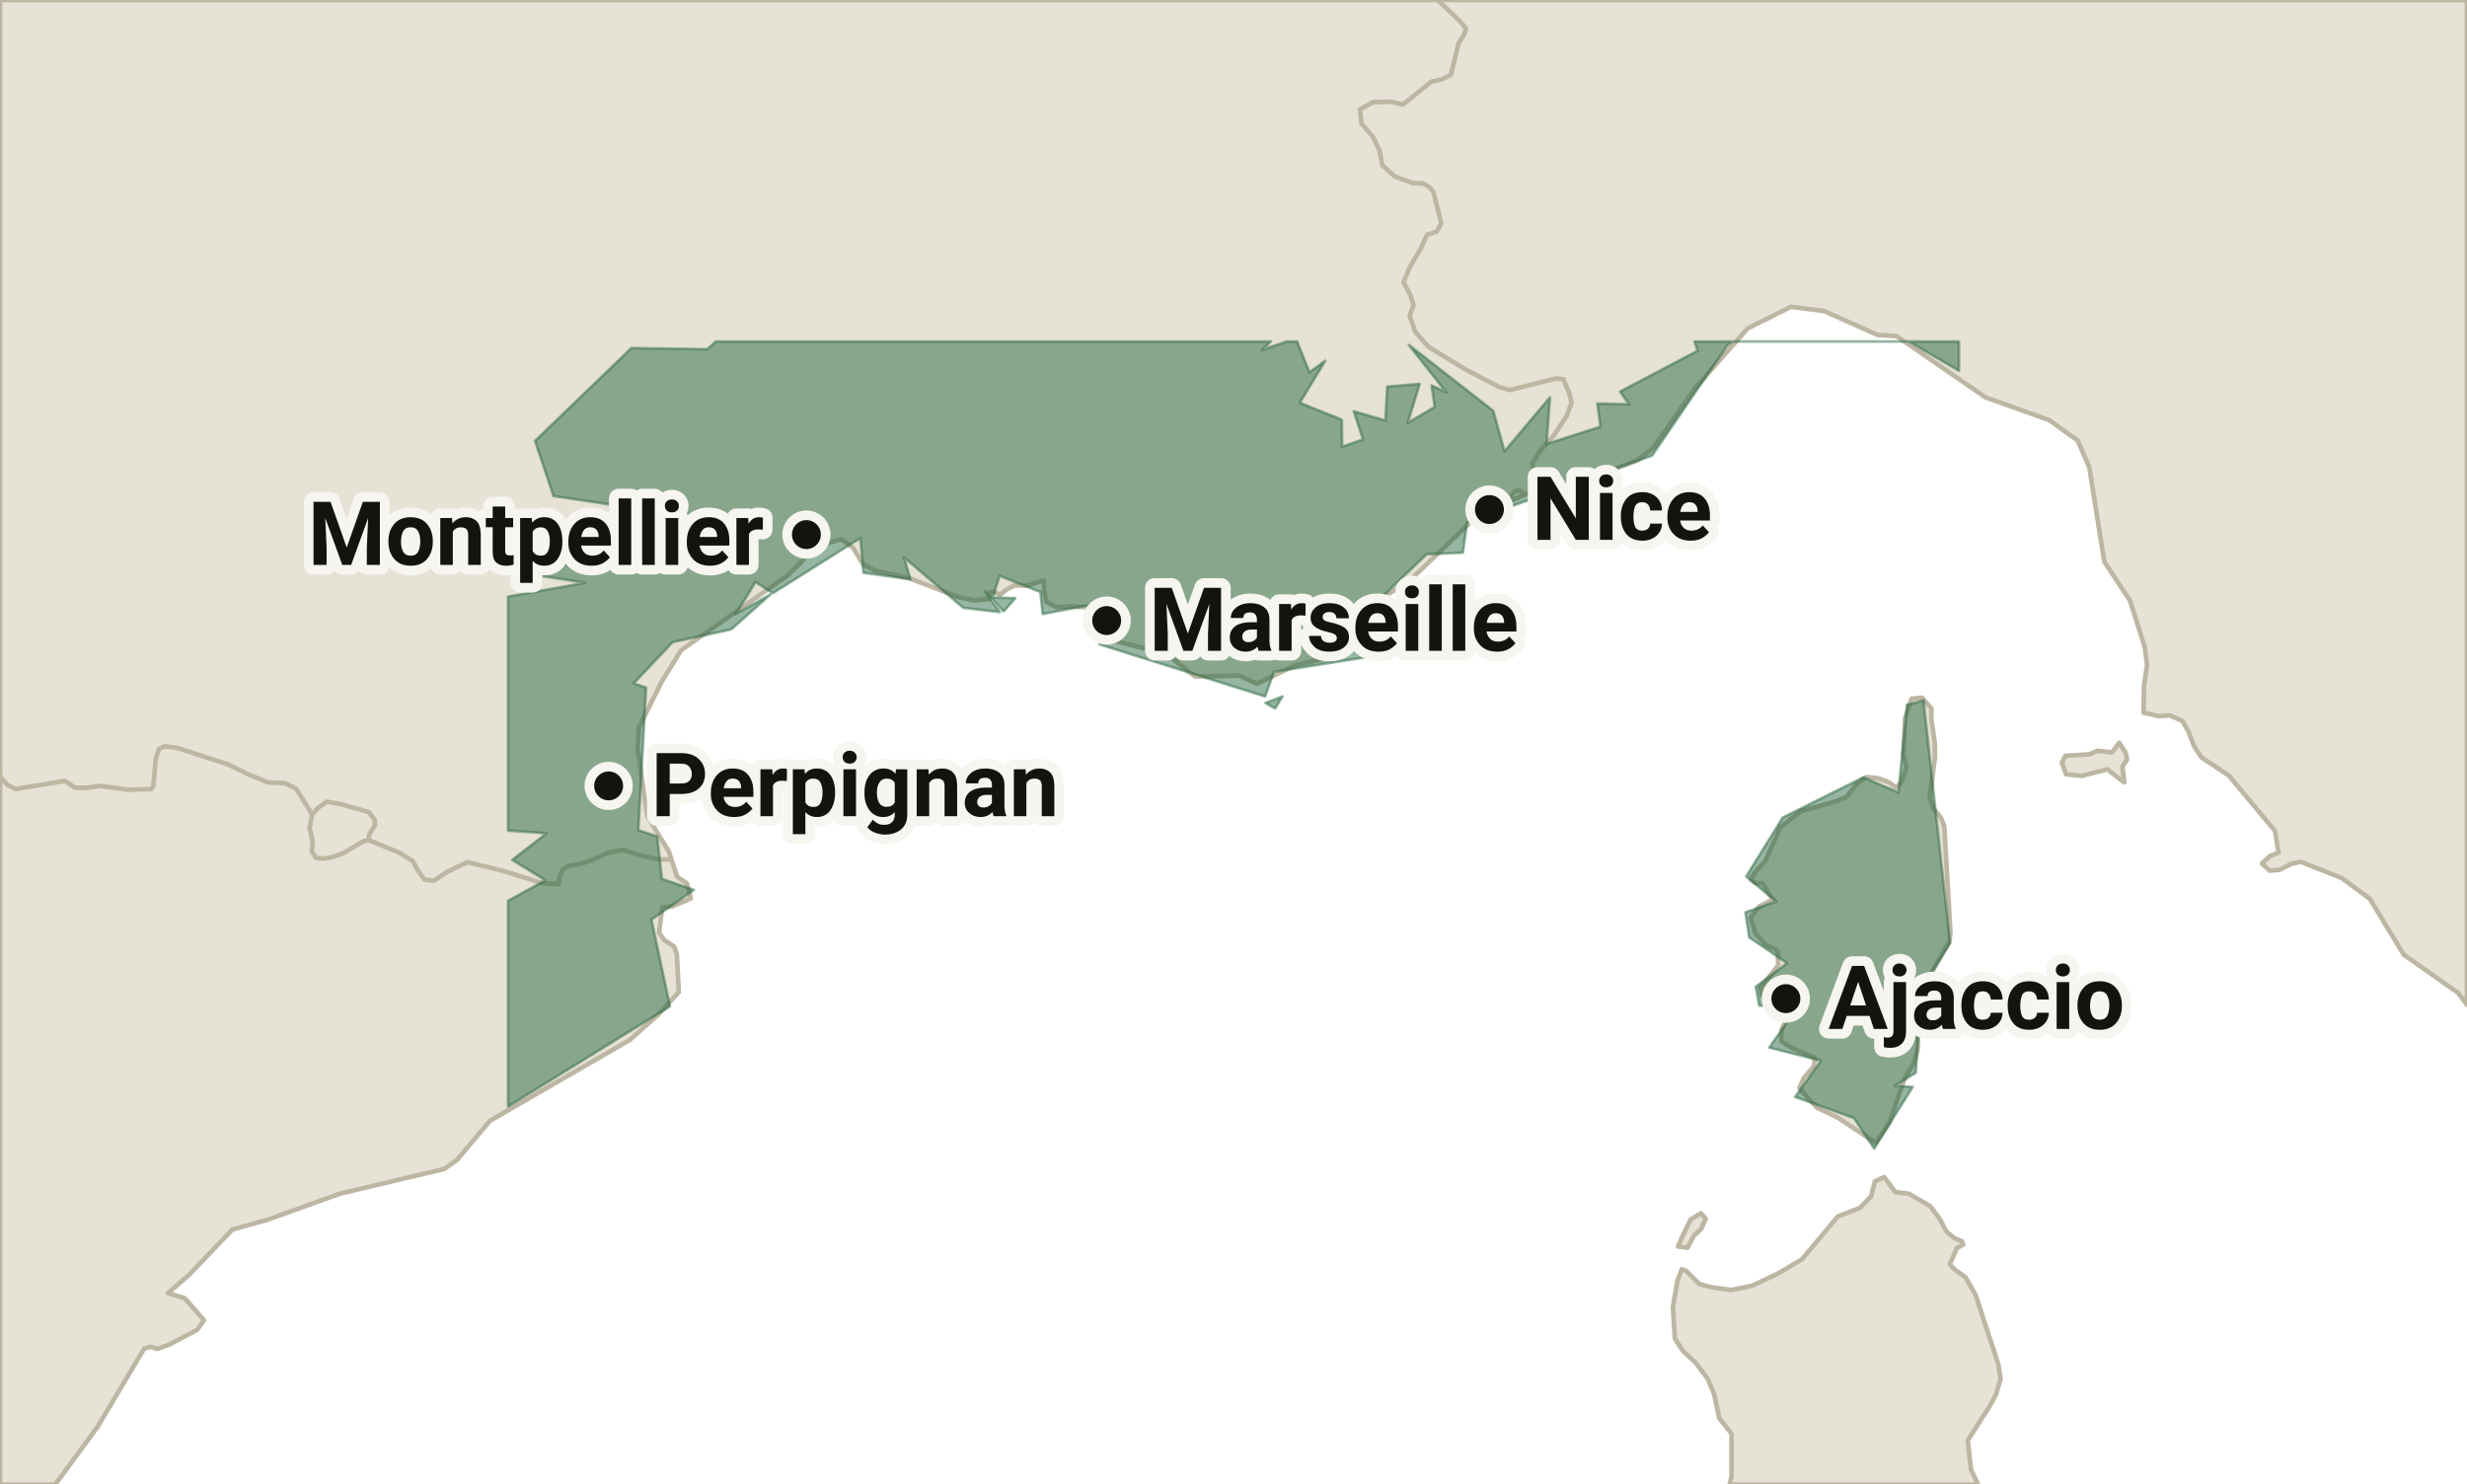
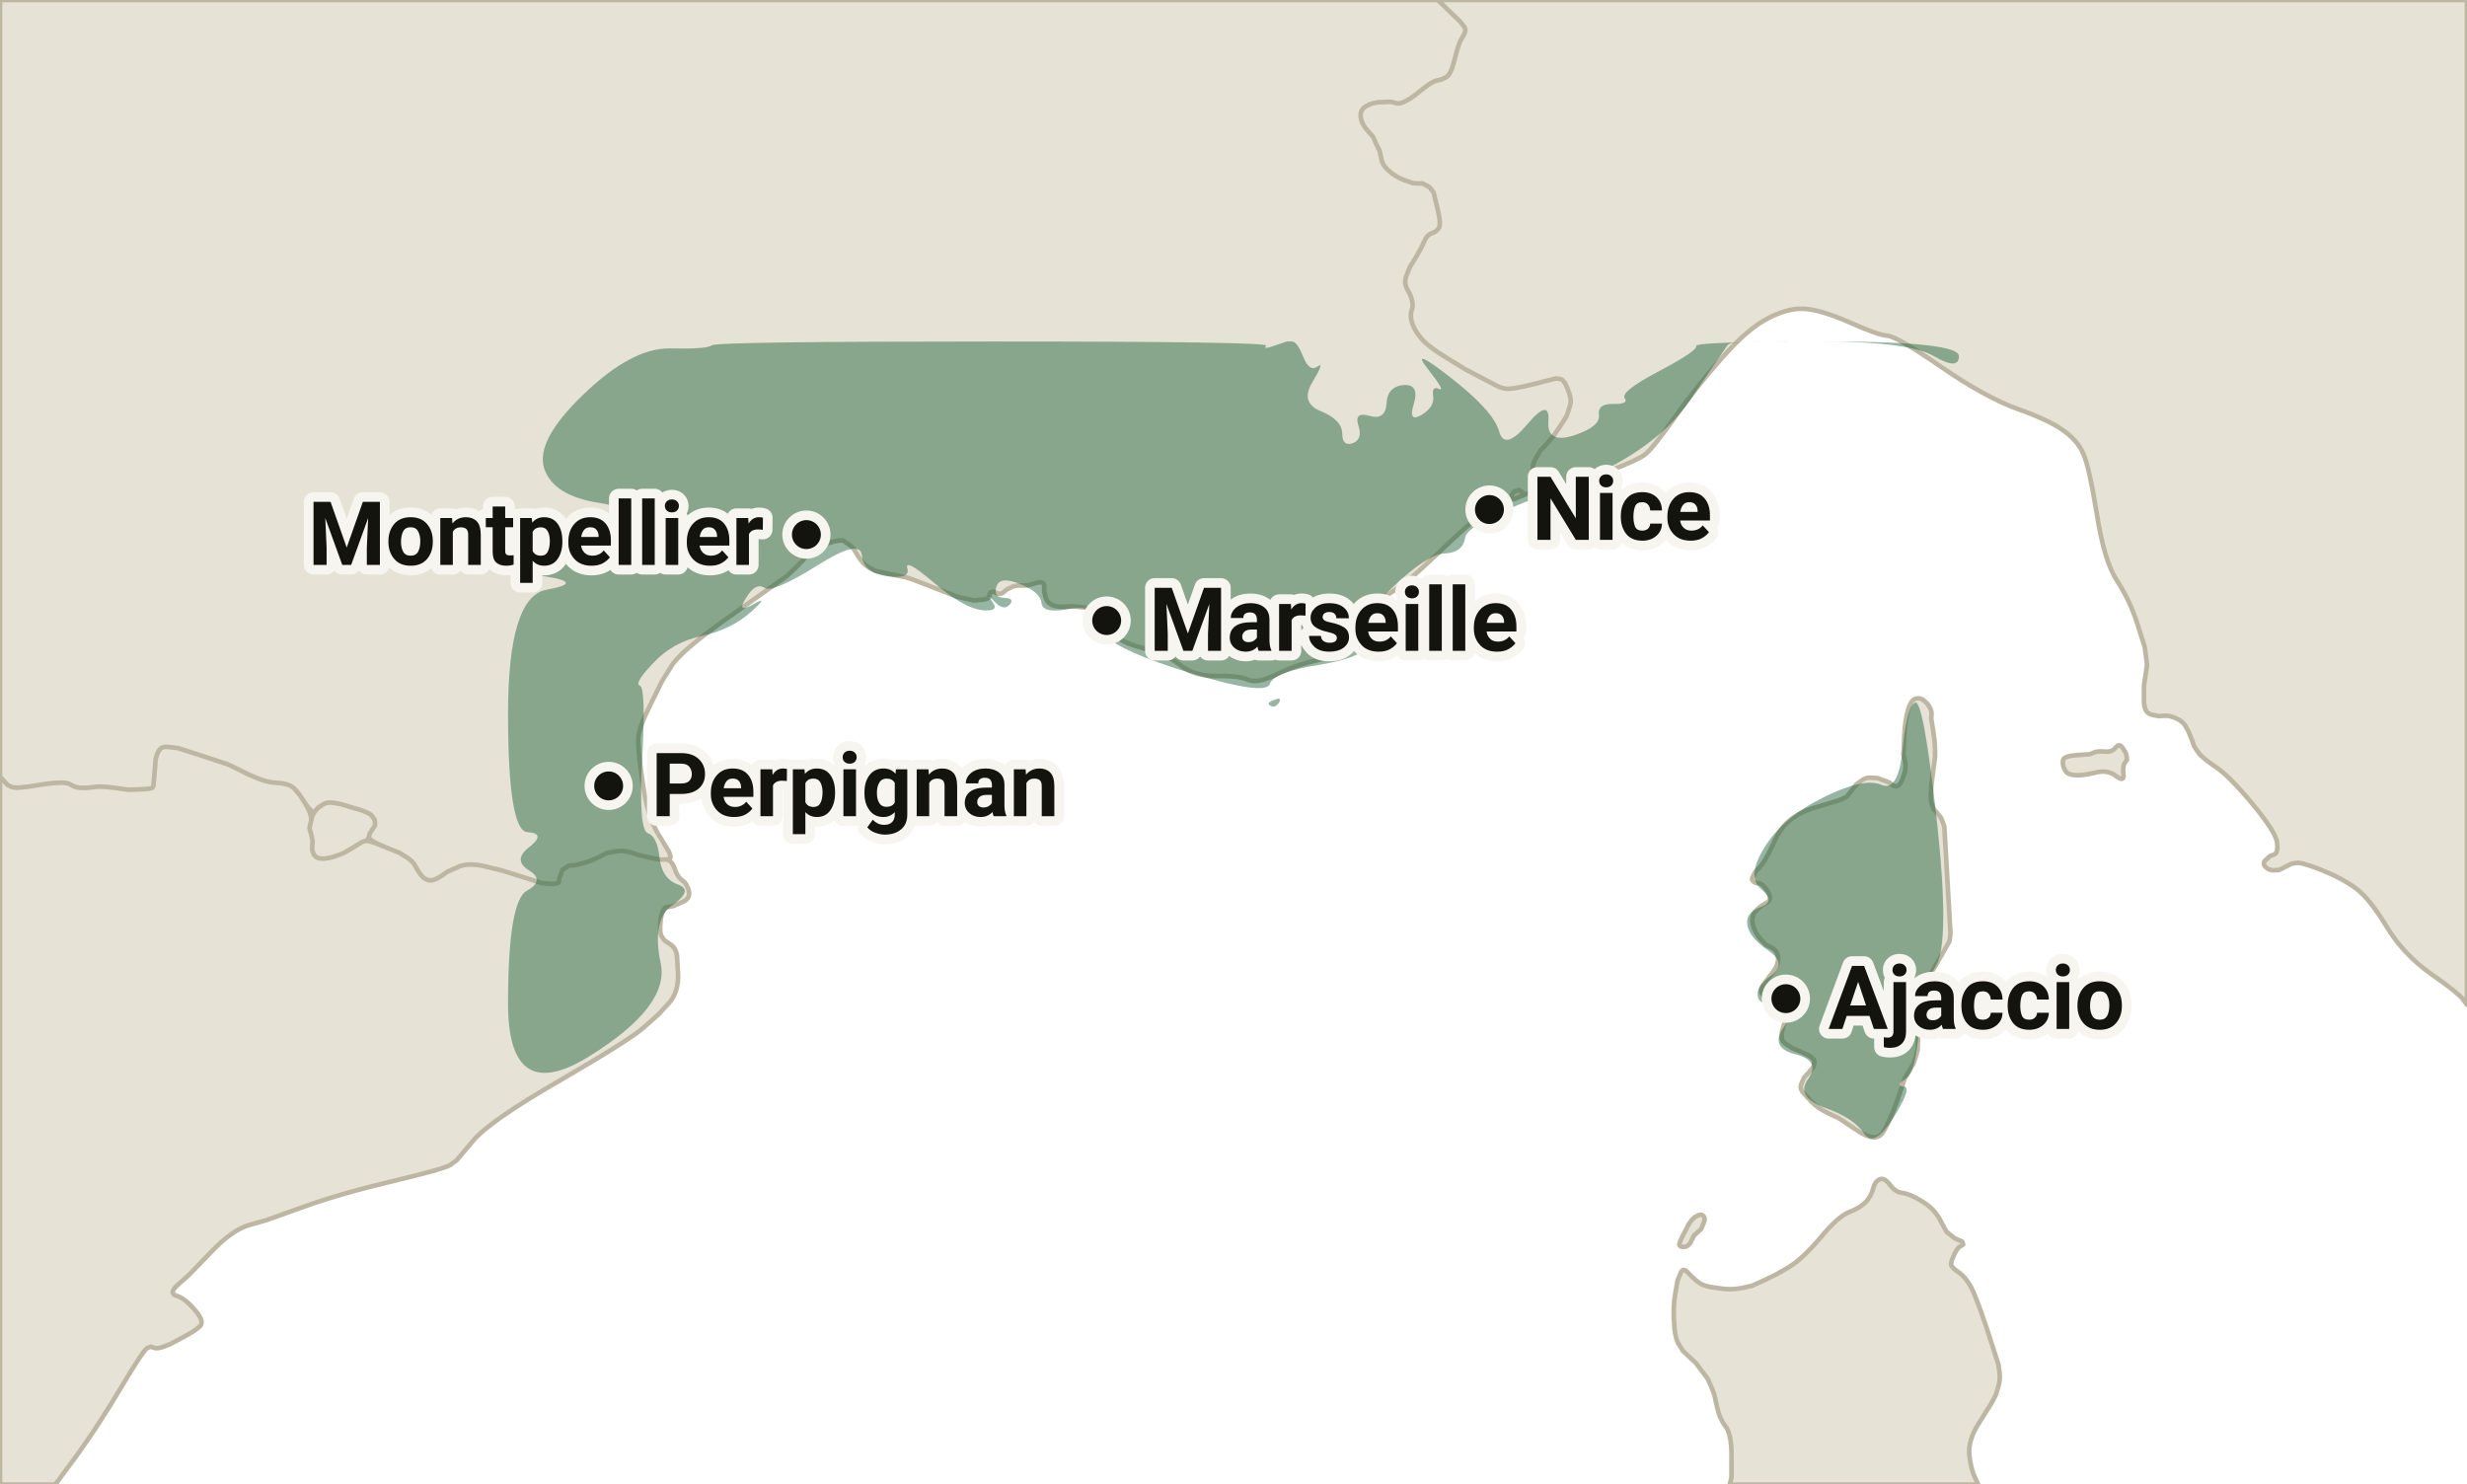
<svg xmlns="http://www.w3.org/2000/svg" viewBox="0 0 640 385" width="640" height="385" role="img">
  <style>
  .land { fill: #e6e2d5; stroke: #bdb6a3; stroke-width: 1.2; stroke-linejoin: round; }
  .admin { fill: none; stroke: #cfcabb; stroke-width: 1; stroke-linejoin: round; }
-   /* One region is often a dozen Level III ecoregions, and they are drawn as one
-      path with a subpath each — so a heavy stroke outlines every *internal* seam
-      as boldly as the region's own edge. On the Mid-Atlantic, which is fifteen of
-      them, that read as a shattered windscreen. The seams are still drawn, because
-      the legend says the region is several ecoregions and the picture should agree,
-      but at a third the weight and much closer to the fill: fine internal texture,
-      not fifteen borders competing with the coastline. */
-   .cover { fill: #175e33; fill-opacity: 0.45; stroke: #2f6b45; stroke-opacity: 0.5;
-            stroke-width: 0.7; stroke-linejoin: round; }
+   /* **No stroke, on purpose.** A region is often a dozen Level III ecoregions,
+      drawn as one path with a subpath each, so any stroke outlines every
+      *internal* seam as boldly as the region's own edge — the Mid-Atlantic, at
+      fifteen of them, read as a shattered windscreen. And those seams answer no
+      question a reader has: the caption already names the ecoregions in words,
+      and which of them a garden sits in changes nothing about what to plant. The
+      region is one shape, so it is drawn as one shape. Because every ring is a
+      subpath of a single path, fill-opacity composites once for the whole
+      union - touching polygons leave no seam at all. */
+   .cover { fill: #175e33; fill-opacity: 0.45; }
  .cover-box { fill: #175e33; fill-opacity: 0.26; stroke: #0d3d20; stroke-width: 2;
               stroke-dasharray: 9 7; stroke-linejoin: round; }
  .pin { fill: #14140f; stroke: #f7f5ef; stroke-width: 2.5; }
  .pin-label { font: 600 23px system-ui, -apple-system, "Segoe UI", Roboto, sans-serif;
               fill: #14140f; stroke: #f7f5ef; stroke-width: 5; paint-order: stroke;
               stroke-linejoin: round; dominant-baseline: central; }
  @media (prefers-color-scheme: dark) {
    .land { fill: #2e3325; stroke: #545d43; }
    .admin { stroke: #434b36; }
-     .cover { fill: #7ec894; fill-opacity: 0.42; stroke: #a6d8b6; stroke-opacity: 0.45; }
+     .cover { fill: #7ec894; fill-opacity: 0.42; }
    .cover-box { fill: #7ec894; fill-opacity: 0.22; stroke: #b9e6c6; }
    .pin { fill: #f2f1e8; stroke: #14160f; }
    .pin-label { fill: #f2f1e8; stroke: #14160f; }
  }
</style>
-   <path class="land" fill-rule="evenodd" d="M0 385.2L0 201.5L2 203.7L4.1 204.7L16.8 202.6L19.6 204.4L22.6 204.4L26 203.9L33.3 204.9L39.3 204.7L39.8 203.9L40.4 196.8L41.3 194.3L42.7 193.6L46.2 194.1L59.1 198.3L64.4 200.9L69.5 203L73.9 203.2L76.8 204.6L81 211.3L80.3 214.7L80.6 216L81.1 218.3L80.9 220.9L82 222.6L84 222.8L86.5 222.3L89.2 221.3L94 218.4L95.5 217.9L103.5 221.2L107.1 223.4L108.3 225.7L110.1 228.2L112.6 228.5L116 226.2L121.3 223.7L130.4 225.9L140.5 229.1L144.9 229.4L145.1 227.9L145.9 225.7L147.5 224.6L150 224.3L153.5 223.2L157.5 221.3L161.6 220.5L165.9 221.9L171.1 223L174.2 223L175.7 227.5L178.2 229.2L179.2 233.1L174.6 235.1L171.8 235.4L171 242L172.3 243.9L174.9 245.6L175.6 247.7L176.1 257.4L170.8 263.2L163.4 269.8L127.1 290.8L118.5 301L115.2 303.3L88.2 309.7L69.3 316.5L60.3 319L49 330.8L43.6 335.5L47.9 336.8L52.9 342.5L51.2 345L44 348.8L40.8 350L39.1 349.4L37.4 349.9L25.3 370.2L14.6 384.8L14.1 385.2ZM395.2 128.5L392 129.9L392.2 128.3L392.9 127.5L394 127.1L395.1 127.8L395.2 128.5ZM640 0L640 260.7L637.7 257.6L623.6 247.7L614.8 233.2L607.5 227.8L596.9 223.6L594.5 224.1L591.3 225.7L588.8 225.9L586.8 224L588.9 222.1L591.1 221.2L590.2 215.6L578.2 201.2L571.1 196.5L569.2 193.6L567.7 189.7L566.2 187.1L562.9 185.6L560 185.8L556.1 184.9L556.2 177.9L557 172.5L556.4 167.9L552.6 155.9L545.9 145.7L542 121.2L539 114.3L531.6 109L515.1 103.1L492 87.2L487.1 86.9L473.2 80.7L464.6 79.6L453.4 85.2L439.9 100.5L428.8 116.3L424.8 119.4L410.6 124.8L398.1 127.3L397.9 123.3L397.5 120.3L399.6 116.9L403.1 113L406.4 108L407.7 104.4L407.1 102L405.6 98.4L403.6 98.2L391.7 101.2L388.9 100.4L380.1 95.8L370.6 90L367.1 86L365.7 81.9L366.7 79.2L365.9 76.6L364.1 73.2L365.8 69.2L368.7 64.3L370.2 60.9L372.7 60.1L373.9 58L371.9 49.9L370.9 48.6L369.1 47.6L366.5 47.5L361.9 45.8L358.6 42.9L357.9 39.1L356.2 35.5L353.2 32.1L352.8 28.4L356.2 26.5L360.8 26.4L364 27.1L371.3 21.2L374 20.6L376.4 19.4L378.4 11.2L379.9 8.8L380.3 7.4L378.9 5.7L373 0ZM549.8 192.7L551.5 195.4L551.8 197.1L550.6 198.9L551.1 203L546.7 199.6L540.1 201.3L536 200.9L534.9 197.9L535.8 196.1L542.1 195.7L544.1 194.8L547.9 195.2L549.8 192.7ZM509.9 331.4L512.5 335.9L518.4 353.9L519 357.8L517.8 361.8L516.3 364.6L510.5 373.7L511.3 381.2L513.2 385.2L448.7 385.2L449.2 383.1L449.2 372L446 367.9L444.7 361.7L443 357.7L440 353.7L436.6 350.5L434.5 347.3L434 339.1L435.2 332.2L436.3 329.3L437.4 329.7L440.8 333.1L443.6 333.9L449.1 334.7L454.5 333.6L461.1 330.5L467.5 326.7L476.8 315.6L482.5 313.4L485.4 310.4L486.4 306.5L488.8 305.4L491.7 309.3L495.2 309.7L500.7 312.9L503 315.9L505 319.6L507 321.2L509 322.1L509.3 322.9L507.7 323.8L505.8 328L506.9 329.2L509.9 331.4ZM439.5 320.5L437.8 323.7L435.3 323.4L436.3 321.1L438.6 316.4L441.3 314.8L442.5 316.2L441.3 318.9L439.5 320.5ZM502 196.4L500.6 206.9L501.6 209.9L503.5 212.1L504.4 214.4L506 242.1L505.7 244.3L499.3 255.4L497.8 258.6L497.5 272.3L496.4 276L494.2 279.6L490.1 291.3L486.6 296.5L477 290.1L471.4 287.4L468.6 284.4L466.8 282.3L468 279.6L470.5 276.7L470.9 274.5L464.9 271.9L462.1 270.2L462.2 267.2L464.2 262.6L463.3 258.7L459.8 258.9L457.1 258.3L456.7 256.3L458.7 253.8L461.3 250.4L461.2 246.7L458.1 245.1L455.3 242.1L454.2 238L456.4 235.2L459.9 233.4L457.3 229.2L455.5 229.1L454.2 228.2L455.3 226.3L458 223.3L461.9 214.6L467.2 210.5L476.6 207.8L479.1 206.7L481.5 203.6L484.1 201.6L487.2 201.9L490.1 203L491.9 204.3L493.2 203L494.6 199.2L493.8 195.8L494.2 186.5L495.9 181.3L498.6 181L501.1 183.9L501 186.4L501.9 192.5L502 196.4ZM373 0L378.9 5.7L380.3 7.4L379.9 8.8L378.4 11.2L376.4 19.4L374 20.6L371.3 21.2L364 27.1L360.8 26.4L356.2 26.5L352.8 28.4L353.2 32.1L356.2 35.5L357.9 39.1L358.6 42.9L361.9 45.8L366.5 47.5L369.1 47.6L370.9 48.6L371.9 49.9L373.9 58L372.7 60.1L370.2 60.9L368.7 64.3L365.8 69.2L364.1 73.2L365.9 76.6L366.7 79.2L365.7 81.9L367.1 86L370.6 90L380.1 95.8L388.9 100.4L391.7 101.2L403.6 98.2L405.6 98.4L407.1 102L407.7 104.4L406.4 108L403.1 113L399.6 116.9L397.5 120.3L397.9 123.3L398.1 127.3L395.2 128.5L395.1 127.8L394 127.1L392.9 127.5L392.2 128.3L392 129.9L386 132.5L381.8 135.2L365.2 151.1L357.5 155.7L355.9 158.5L354.4 163.8L349.8 168.3L345.8 170.4L336 172.6L326.1 177.4L321.6 175.3L310 175.5L302.8 169.8L289 166.2L284.5 157.8L278.1 157.3L274 157.5L271.5 156.2L270.9 153.4L270.8 150.6L266.5 151.9L263.1 151.9L261.1 153L259.5 154.3L257.7 153.5L256.6 153.7L256.7 155.4L252.7 155.8L248.3 154.8L236.9 150.4L235.1 149.8L227.1 148.1L223.9 146.4L221.3 142.1L219.4 140.7L218.2 139.9L210.8 142.1L208.2 145.5L204.2 149.4L176.7 168.7L171.7 176.8L165.8 188.6L165.4 194.1L167.9 211.7L173.5 220.9L174.2 223L171.1 223L165.9 221.9L161.6 220.5L157.5 221.3L153.5 223.2L150 224.3L147.5 224.6L145.9 225.7L145.1 227.9L144.9 229.4L140.5 229.1L130.4 225.9L121.3 223.7L116 226.2L112.6 228.5L110.1 228.2L108.3 225.7L107.1 223.4L103.5 221.2L95.5 217.9L95.9 216.3L97.3 214.1L97.2 212.7L95.7 210.7L88.3 208.6L84.8 208L82.6 209.5L81 211.3L76.8 204.6L73.9 203.2L69.5 203L64.4 200.9L59.1 198.3L46.2 194.1L42.7 193.6L41.3 194.3L40.4 196.8L39.8 203.9L39.3 204.7L33.3 204.9L26 203.9L22.6 204.4L19.6 204.4L16.8 202.6L4.1 204.7L2 203.7L0 201.5L0 0ZM95.5 217.9L94 218.4L89.2 221.3L86.5 222.3L84 222.8L82 222.6L80.9 220.9L81.1 218.3L80.6 216L80.3 214.7L81 211.3L82.6 209.5L84.8 208L88.3 208.6L95.7 210.7L97.2 212.7L97.3 214.1L95.9 216.3L95.5 217.9Z" />
-   <path class="cover" fill-rule="evenodd" d="M499 181.7L494.7 182.9L492.5 205.6L483.4 201.7L462.5 212.1L453 227.4L460.8 233.9L452.8 236.7L453.8 243.2L463.6 249.9L455.5 256L456.4 260.9L466.6 260.9L459 271.8L472.4 275.2L465.7 284.6L481 290.1L486.2 298L496.2 282L491.6 281.7L497 278.3L498.5 256.7L505.9 244.7L499 181.7ZM332.7 180.7L328.3 182.4L330.8 183.8L332.7 180.7ZM131.8 287.1L173.8 261.1L169 238.6L180 230.9L171.7 228L170.5 217L165.6 215.4L167.6 178.4L164.4 177.3L174.5 166.6L189.7 163.3L199.9 154.2L190.9 159.3L196 151L200.5 153.9L223.2 139.6L224 148.6L236.2 150.3L234.5 144.6L249.9 157.7L259.4 158.8L255.5 153.5L260.4 158.6L263.4 155.2L257.6 155L259.3 149.4L269.9 153.6L270.5 159.3L284.2 156.7L285.3 167.2L328.2 180.7L330.5 174.3L353.8 170.6L356.5 163.4L350.6 162.5L370.1 143.8L379.5 143.4L380.6 135.5L428.6 118.2L448.2 89.5L449.5 88.6L495.2 88.6L508.2 96.2L508.2 88.6L439.6 88.6L440.4 91L420.3 101.6L422.6 104.9L414.4 104.7L415.2 110.7L401.2 115.2L402.1 103.1L390.3 117.1L387.4 106.6L365.5 89.5L375.2 101.8L371.4 100L372.2 105.6L365.2 109.7L368.3 99.6L359.9 100.3L359.4 109.1L351.2 106.7L353.6 114L348.2 115.9L348.1 108.9L337.2 104.5L343.8 93.6L339.7 96.6L336.5 88.6L333.8 88.6L327.4 90.8L329.7 88.6L185.7 88.6L183.5 90.6L163.8 90.3L138.8 114.4L143.6 128.7L167.6 132.3L146.3 146.6L131.8 147.7L131.8 148.1L151.8 151.2L131.8 154.8L131.8 215.5L141.8 216.2L132.9 223.1L141.5 228.4L131.8 233.7Z" />
+   <path class="land" fill-rule="evenodd" d="M7.1 385.2L0 385.2L0 293.4L0 201.5L1 202.6L2 203.7L3.1 204.2Q4.1 204.7 10.5 203.6Q16.8 202.6 18.2 203.5Q19.6 204.4 21.1 204.4L22.6 204.4L24.3 204.2Q26 203.9 29.7 204.4L33.3 204.9L36.3 204.8Q39.3 204.7 39.6 204.3L39.8 203.9L40.1 200.4L40.4 196.8L40.8 195.6Q41.3 194.3 42 194Q42.7 193.6 44.5 193.9L46.2 194.1L52.7 196.2L59.1 198.3L61.8 199.6L64.4 200.9L67 202Q69.5 203 71.7 203.1Q73.9 203.2 75.4 203.9Q76.8 204.6 78.9 208Q81 211.3 80.7 213L80.3 214.7L80.4 215.4L80.6 216L80.9 217.2L81.1 218.3L81 219.6Q80.9 220.9 81.5 221.8Q82 222.6 83 222.7L84 222.8L85.3 222.6L86.5 222.3L87.9 221.8L89.2 221.3L91.6 219.9L94 218.4L94.8 218.2Q95.5 217.9 99.5 219.6L103.5 221.2L105.3 222.3Q107.1 223.4 107.7 224.6L108.3 225.7L109.2 227Q110.1 228.2 111.4 228.4Q112.6 228.5 114.3 227.4L116 226.2L118.7 225Q121.3 223.7 125.9 224.8L130.4 225.9L135.5 227.5L140.5 229.1L142.7 229.3Q144.9 229.4 145 228.7L145.1 227.9L145.5 226.8L145.9 225.7L146.7 225.2L147.5 224.6L148.8 224.5L150 224.3L151.8 223.8L153.5 223.2L155.5 222.3L157.5 221.3L159.6 220.9Q161.6 220.5 163.8 221.2L165.9 221.9L168.5 222.5L171.1 223L172.6 223Q174.2 223 175 225.3Q175.7 227.5 177 228.4Q178.2 229.2 178.7 231.2Q179.2 233.1 176.9 234.1L174.6 235.1L173.2 235.3Q171.8 235.4 171.4 238.7Q171 242 171.7 243L172.3 243.9L173.6 244.8Q174.9 245.6 175.3 246.7L175.6 247.7L175.9 252.6Q176.1 257.4 173.5 260.3L170.8 263.2L167.1 266.5Q163.4 269.8 145.3 280.3Q127.1 290.8 122.8 295.9L118.5 301L116.9 302.2Q115.2 303.3 101.7 306.5Q88.2 309.7 78.8 313.1L69.3 316.5L64.8 317.8Q60.3 319 54.7 324.9L49 330.8L46.3 333.2Q43.6 335.5 45.8 336.2Q47.9 336.8 50.4 339.7Q52.9 342.5 52.1 343.8Q51.2 345 47.6 346.9L44 348.8L42.4 349.4Q40.8 350 40 349.7L39.1 349.4L38.3 349.7Q37.4 349.9 31.4 360Q25.3 370.2 20 377.5L14.6 384.8L14.4 385L14.1 385.2L7.1 385.2ZM395.2 128.2L395.2 128.5L393.6 129.2Q392 129.9 392.1 129.1L392.2 128.3L392.5 127.9L392.9 127.5L393.5 127.3L394 127.1L394.6 127.5L395.1 127.8L395.2 128.2ZM506.5 0L640 0L640 130.4L640 260.7L638.9 259.2Q637.7 257.6 630.7 252.7Q623.6 247.7 619.2 240.5Q614.8 233.2 611.2 230.5Q607.5 227.8 602.2 225.7Q596.9 223.6 595.7 223.9L594.5 224.1L592.9 224.9L591.3 225.7L590.1 225.8Q588.8 225.9 587.8 225Q586.8 224 587.8 223.1L588.9 222.1L590 221.7Q591.1 221.2 590.7 218.4Q590.2 215.6 584.2 208.4Q578.2 201.2 574.7 198.9Q571.1 196.5 570.2 195.1L569.2 193.6L568.5 191.6L567.7 189.7L567 188.4Q566.2 187.1 564.6 186.4Q562.9 185.6 561.5 185.7L560 185.8L558.1 185.4Q556.1 184.9 556.2 181.4L556.2 177.9L556.6 175.2L557 172.5L556.7 170.2L556.4 167.9L554.5 161.9Q552.6 155.9 549.3 150.8Q545.9 145.7 544 133.5Q542 121.2 540.5 117.8Q539 114.3 535.3 111.7Q531.6 109 523.4 106.1Q515.1 103.1 503.6 95.2Q492 87.2 489.6 87.1Q487.1 86.9 480.2 83.8Q473.2 80.7 468.9 80.2Q464.6 79.6 459 82.4Q453.4 85.2 446.7 92.9Q439.9 100.5 434.4 108.4Q428.8 116.3 426.8 117.9Q424.8 119.4 417.7 122.1Q410.6 124.8 404.4 126.1Q398.1 127.3 398 125.3L397.9 123.3L397.7 121.8Q397.5 120.3 398.6 118.6L399.6 116.9L401.4 115L403.1 113L404.8 110.5L406.4 108L407 106.2Q407.7 104.4 407.4 103.2L407.1 102L406.4 100.2Q405.6 98.4 404.6 98.3L403.6 98.2L397.7 99.7Q391.7 101.2 390.3 100.8L388.9 100.4L384.5 98.1L380.1 95.8L375.4 92.9Q370.6 90 368.9 88Q367.1 86 366.4 84Q365.7 81.9 366.2 80.6Q366.7 79.2 366.3 77.9L365.9 76.6L365 74.9Q364.1 73.2 365 71.2L365.8 69.2L367.3 66.8L368.7 64.3L369.5 62.6Q370.2 60.9 371.5 60.5Q372.7 60.1 373.3 59.1Q373.9 58 372.9 54L371.9 49.9L371.4 49.3L370.9 48.6L370 48.1L369.1 47.6L367.8 47.6L366.5 47.5L364.2 46.7Q361.9 45.8 360.3 44.3Q358.6 42.9 358.3 41L357.9 39.1L357 37.3L356.2 35.5L354.7 33.8Q353.2 32.1 353 30.3Q352.8 28.4 354.5 27.5Q356.2 26.5 358.5 26.5L360.8 26.4L362.4 26.8Q364 27.1 367.7 24.2Q371.3 21.2 372.7 20.9L374 20.6L375.2 20Q376.4 19.4 377.4 15.3Q378.4 11.2 379.2 10L379.9 8.8L380.1 8.1Q380.3 7.4 379.6 6.6L378.9 5.7L376 2.9L373 0L506.5 0ZM548.8 194Q549.8 192.7 550.7 194.1L551.5 195.4L551.7 196.3L551.8 197.1L551.2 198Q550.6 198.9 550.9 201Q551.1 203 548.9 201.3Q546.7 199.6 543.4 200.5Q540.1 201.3 538.1 201.1Q536 200.9 535.5 199.4Q534.9 197.9 535.3 197Q535.8 196.1 539 195.9L542.1 195.7L543.1 195.3Q544.1 194.8 546 195Q547.9 195.2 548.8 194ZM508.4 330.3Q509.9 331.4 511.2 333.7Q512.5 335.9 515.5 344.9L518.4 353.9L518.7 355.9Q519 357.8 518.4 359.8L517.8 361.8L517.1 363.2L516.3 364.6L513.4 369.2Q510.5 373.7 510.9 377.5Q511.3 381.2 512.3 383.2L513.2 385.2L481 385.2L448.7 385.2L449 384.2L449.2 383.1L449.2 377.6Q449.2 372 447.6 370Q446 367.9 445.4 364.8L444.7 361.7L443.9 359.7L443 357.7L441.5 355.7L440 353.7L438.3 352.1L436.6 350.5L435.6 348.9Q434.5 347.3 434.3 343.2Q434 339.1 434.6 335.7L435.2 332.2L435.8 330.8Q436.3 329.3 436.9 329.5L437.4 329.7L439.1 331.4Q440.8 333.1 442.2 333.5L443.6 333.9L446.4 334.3Q449.1 334.7 451.8 334.2L454.5 333.6L457.8 332.1L461.1 330.5L464.3 328.6Q467.5 326.7 472.2 321.2Q476.8 315.6 479.7 314.5Q482.5 313.4 484 311.9Q485.4 310.4 485.9 308.5Q486.4 306.5 487.6 306Q488.8 305.4 490.3 307.4Q491.7 309.3 493.5 309.5Q495.2 309.7 498 311.3Q500.7 312.9 501.9 314.4L503 315.9L504 317.8L505 319.6L506 320.4L507 321.2L508 321.7L509 322.1L509.2 322.5L509.3 322.9L508.5 323.4Q507.7 323.8 506.8 325.9Q505.8 328 506.4 328.6L506.9 329.2L508.4 330.3ZM440.4 319.7L439.5 320.5L438.7 322.1Q437.8 323.7 436.6 323.5Q435.3 323.4 435.8 322.3L436.3 321.1L437.5 318.8Q438.6 316.4 440 315.6Q441.3 314.8 441.9 315.5Q442.5 316.2 441.9 317.5L441.3 318.9L440.4 319.7ZM502 194.5L502 196.4L501.3 201.7Q500.6 206.9 501.1 208.4L501.6 209.9L502.6 211L503.5 212.1L504 213.3L504.4 214.4L505.2 228.3L506 242.1L505.9 243.2L505.7 244.3L502.5 249.9L499.3 255.4L498.6 257Q497.8 258.6 497.7 265.5L497.5 272.3L497 274.2L496.4 276L495.3 277.8L494.2 279.6L492.2 285.5Q490.1 291.3 488.4 293.9Q486.6 296.5 481.8 293.3L477 290.1L474.2 288.8Q471.4 287.4 470 285.9L468.6 284.4L467.7 283.4Q466.8 282.3 467.4 281L468 279.6L469.3 278.2L470.5 276.7L470.7 275.6Q470.9 274.5 467.9 273.2L464.9 271.9L463.5 271Q462.1 270.2 462.2 268.7Q462.2 267.2 463.2 264.9Q464.2 262.6 463.8 260.7Q463.3 258.7 461.6 258.8L459.8 258.9L458.5 258.6Q457.1 258.3 456.9 257.3Q456.7 256.3 457.7 255.1L458.7 253.8L460 252.1Q461.3 250.4 461.3 248.6Q461.2 246.7 459.7 245.9L458.1 245.1L456.7 243.6Q455.3 242.1 454.8 240.1Q454.2 238 455.3 236.6Q456.4 235.2 458.2 234.3Q459.9 233.4 458.6 231.3Q457.3 229.2 456.4 229.2L455.5 229.1L454.9 228.7Q454.2 228.2 454.8 227.3L455.3 226.3L456.7 224.8Q458 223.3 460 219Q461.9 214.6 464.6 212.6Q467.2 210.5 471.9 209.2L476.6 207.8L477.9 207.3L479.1 206.7L480.3 205.2L481.5 203.6L482.8 202.6Q484.1 201.6 485.7 201.8L487.2 201.9L488.7 202.5L490.1 203L491 203.7Q491.9 204.3 492.6 203.7L493.2 203L493.9 201.1Q494.6 199.2 494.2 197.5L493.8 195.8L494 191.2Q494.2 186.5 495.1 183.9Q495.9 181.3 497.3 181.2Q498.6 181 499.9 182.5Q501.1 183.9 501.1 185.2L501 186.4L501.5 189.5L501.9 192.5L502 194.5ZM186.5 0L373 0L376 2.9L378.9 5.7L379.6 6.6Q380.3 7.4 380.1 8.1L379.9 8.8L379.2 10Q378.4 11.2 377.4 15.3Q376.4 19.4 375.2 20L374 20.6L372.7 20.9Q371.3 21.2 367.7 24.2Q364 27.1 362.4 26.8L360.8 26.4L358.5 26.5Q356.2 26.5 354.5 27.5Q352.8 28.4 353 30.3Q353.2 32.1 354.7 33.8L356.2 35.5L357 37.3L357.9 39.1L358.3 41Q358.6 42.9 360.3 44.3Q361.9 45.8 364.2 46.7L366.5 47.5L367.8 47.6L369.1 47.6L370 48.1L370.9 48.6L371.4 49.3L371.9 49.9L372.9 54Q373.9 58 373.3 59.1Q372.7 60.1 371.5 60.5Q370.2 60.9 369.5 62.6L368.7 64.3L367.3 66.8L365.8 69.2L365 71.2Q364.1 73.2 365 74.9L365.9 76.6L366.3 77.9Q366.7 79.2 366.2 80.6Q365.7 81.9 366.4 84Q367.1 86 368.9 88Q370.6 90 375.4 92.9L380.1 95.8L384.5 98.1L388.9 100.4L390.3 100.8Q391.7 101.2 397.7 99.7L403.6 98.2L404.6 98.3Q405.6 98.4 406.4 100.2L407.1 102L407.4 103.2Q407.7 104.4 407 106.2L406.4 108L404.8 110.5L403.1 113L401.4 115L399.6 116.9L398.6 118.6Q397.5 120.3 397.7 121.8L397.9 123.3L398 125.3Q398.1 127.3 396.7 127.9L395.2 128.5L395.2 128.2L395.1 127.8L394.6 127.5L394 127.1L393.5 127.3L392.9 127.5L392.5 127.9L392.2 128.3L392.1 129.1Q392 129.9 389 131.2L386 132.5L383.9 133.9Q381.8 135.2 373.5 143.1Q365.2 151.1 361.4 153.4Q357.5 155.7 356.7 157.1L355.9 158.5L355.2 161.2Q354.4 163.8 352.1 166.1L349.8 168.3L347.8 169.4Q345.8 170.4 340.9 171.5Q336 172.6 331.1 175Q326.1 177.4 323.9 176.4Q321.6 175.3 315.8 175.4Q310 175.5 306.4 172.7Q302.8 169.8 295.9 168Q289 166.2 286.8 162Q284.5 157.8 281.3 157.6L278.1 157.3L276.1 157.4Q274 157.5 272.8 156.9Q271.5 156.2 271.2 154.8L270.9 153.4L270.9 152Q270.8 150.6 268.7 151.3L266.5 151.9L264.8 151.9Q263.1 151.9 262.1 152.5L261.1 153L260.3 153.7Q259.5 154.3 258.6 153.9L257.7 153.5L257.2 153.6Q256.6 153.7 256.7 154.6Q256.7 155.4 254.7 155.6L252.7 155.8L250.5 155.3L248.3 154.8L242.6 152.6L236.9 150.4L236 150.1L235.1 149.8L231.1 149L227.1 148.1L225.5 147.3Q223.9 146.4 222.6 144.3L221.3 142.1L220.4 141.4L219.4 140.7L218.8 140.3Q218.2 139.9 214.5 141Q210.8 142.1 209.5 143.8L208.2 145.5L206.2 147.5L204.2 149.4L190.5 159.1Q176.7 168.7 174.2 172.8L171.7 176.8L168.8 182.7Q165.8 188.6 165.6 191.4Q165.4 194.1 166.7 202.9Q167.9 211.7 170.7 216.3L173.5 220.9L173.9 222Q174.2 223 172.6 223L171.1 223L168.5 222.5L165.9 221.9L163.8 221.2Q161.6 220.5 159.6 220.9L157.5 221.3L155.5 222.3L153.5 223.2L151.8 223.8L150 224.3L148.8 224.5L147.5 224.6L146.7 225.2L145.9 225.7L145.5 226.8L145.1 227.9L145 228.7Q144.9 229.4 142.7 229.3L140.5 229.1L135.5 227.5L130.4 225.9L125.9 224.8Q121.3 223.7 118.7 225L116 226.2L114.3 227.4Q112.6 228.5 111.4 228.4Q110.1 228.2 109.2 227L108.3 225.7L107.7 224.6Q107.1 223.4 105.3 222.3L103.5 221.2L99.5 219.6Q95.5 217.9 95.7 217.1L95.9 216.3L96.6 215.2L97.3 214.1L97.3 213.4L97.2 212.7L96.5 211.7Q95.7 210.7 92 209.7L88.3 208.6L86.6 208.3Q84.8 208 83.7 208.8L82.6 209.5L81.8 210.4Q81 211.3 78.9 208Q76.8 204.6 75.4 203.9Q73.9 203.2 71.7 203.1Q69.5 203 67 202L64.4 200.9L61.8 199.6L59.1 198.3L52.7 196.2L46.2 194.1L44.5 193.9Q42.7 193.6 42 194Q41.3 194.3 40.8 195.6L40.4 196.8L40.1 200.4L39.8 203.9L39.6 204.3Q39.3 204.7 36.3 204.8L33.3 204.9L29.7 204.4Q26 203.9 24.3 204.2L22.6 204.4L21.1 204.4Q19.6 204.4 18.2 203.5Q16.8 202.6 10.5 203.6Q4.1 204.7 3.1 204.2L2 203.7L1 202.6L0 201.5L0 100.8L0 0L186.5 0ZM95.7 217.1Q95.5 217.9 94.8 218.2L94 218.4L91.6 219.9L89.2 221.3L87.9 221.8L86.5 222.3L85.3 222.6L84 222.8L83 222.7Q82 222.6 81.5 221.8Q80.9 220.9 81 219.6L81.1 218.3L80.9 217.2L80.6 216L80.4 215.4L80.3 214.7L80.7 213Q81 211.3 81.8 210.4L82.6 209.5L83.7 208.8Q84.8 208 86.6 208.3L88.3 208.6L92 209.7Q95.7 210.7 96.5 211.7L97.2 212.7L97.3 213.4L97.3 214.1L96.6 215.2L95.9 216.3L95.7 217.1Z" />
+   <path class="cover" fill-rule="evenodd" d="M502.5 213.2Q499 181.7 496.9 182.3Q494.7 182.9 493.6 194.3Q492.5 205.6 488 203.6Q483.4 201.7 473 206.9Q462.5 212.1 457.8 219.8Q453 227.4 456.9 230.7Q460.8 233.9 456.8 235.3Q452.8 236.7 453.3 240Q453.8 243.2 458.7 246.6Q463.6 249.9 459.6 253Q455.5 256 456 258.5Q456.4 260.9 461.5 260.9Q466.6 260.9 462.8 266.4Q459 271.8 465.7 273.5Q472.4 275.2 469.1 279.9Q465.7 284.6 473.4 287.4Q481 290.1 483.6 294.1Q486.2 298 491.2 290Q496.2 282 493.9 281.9Q491.6 281.7 494.3 280Q497 278.3 497.8 267.5Q498.5 256.7 502.2 250.7Q505.9 244.7 502.5 213.2ZM331.8 182.3Q332.7 180.7 330.5 181.6Q328.3 182.4 329.6 183.1Q330.8 183.8 331.8 182.3ZM131.8 260.4Q131.8 287.1 152.8 274.1Q173.8 261.1 171.4 249.9Q169 238.6 174.5 234.8Q180 230.9 175.9 229.5Q171.7 228 171.1 222.5Q170.5 217 168.1 216.2Q165.6 215.4 166.6 196.9Q167.6 178.4 166 177.9Q164.4 177.3 169.5 172Q174.5 166.6 182.1 165Q189.7 163.3 194.8 158.8Q199.9 154.2 195.4 156.8Q190.9 159.3 193.5 155.2Q196 151 198.3 152.5Q200.5 153.9 211.9 146.8Q223.2 139.6 223.6 144.1Q224 148.6 230.1 149.5Q236.2 150.3 235.4 147.5Q234.5 144.6 242.2 151.1Q249.9 157.7 254.7 158.3Q259.4 158.8 257.5 156.2Q255.5 153.5 258 156.1Q260.4 158.6 261.9 156.9Q263.4 155.2 260.5 155.1Q257.6 155 258.5 152.2Q259.3 149.4 264.6 151.5Q269.9 153.6 270.2 156.5Q270.5 159.3 277.4 158Q284.2 156.7 284.8 162Q285.3 167.2 306.8 174Q328.2 180.7 329.4 177.5Q330.5 174.3 342.2 172.5Q353.8 170.6 355.2 167Q356.5 163.4 353.6 163Q350.6 162.5 360.4 153.2Q370.1 143.8 374.8 143.6Q379.5 143.4 380.1 139.5Q380.6 135.5 404.6 126.9Q428.6 118.2 438.4 103.9L448.2 89.5L448.9 89.1Q449.5 88.6 472.4 88.6Q495.2 88.6 501.7 92.4Q508.2 96.2 508.2 92.4Q508.2 88.6 473.9 88.6Q439.6 88.6 440 89.8Q440.4 91 430.4 96.3Q420.3 101.6 421.5 103.3Q422.6 104.9 418.5 104.8Q414.4 104.7 414.8 107.7Q415.2 110.7 408.2 113Q401.2 115.2 401.7 109.2Q402.1 103.1 396.2 110.1Q390.3 117.1 388.9 111.9Q387.4 106.6 376.5 98.1Q365.5 89.5 370.4 95.7Q375.2 101.8 373.3 100.9Q371.4 100 371.8 102.8Q372.2 105.6 368.7 107.7Q365.2 109.7 366.8 104.7Q368.3 99.6 364.1 99.9Q359.9 100.3 359.7 104.7Q359.4 109.1 355.3 107.9Q351.2 106.7 352.4 110.4Q353.6 114 350.9 115Q348.2 115.9 348.2 112.4Q348.1 108.9 342.7 106.7Q337.2 104.5 340.5 99.1Q343.8 93.6 341.8 95.1Q339.7 96.6 338.1 92.6Q336.5 88.6 335.2 88.6L333.8 88.6L330.6 89.7Q327.4 90.8 328.5 89.7Q329.7 88.6 257.7 88.6Q185.7 88.6 184.6 89.6Q183.5 90.6 173.7 90.4Q163.8 90.3 151.3 102.4Q138.8 114.4 141.2 121.6Q143.6 128.7 155.6 130.5Q167.6 132.3 157 139.5Q146.3 146.6 139.1 147.1L131.8 147.7L131.8 147.9L131.8 148.1L141.8 149.6Q151.8 151.2 141.8 153Q131.8 154.8 131.8 185.2Q131.8 215.5 136.8 215.9Q141.8 216.2 137.4 219.7Q132.9 223.1 137.2 225.8Q141.5 228.4 136.7 231.1Q131.8 233.7 131.8 260.4Z" />
  <circle class="pin" cx="287.1" cy="161" r="5" />
  <text class="pin-label" x="298.1" y="161" text-anchor="start">Marseille</text>
  <circle class="pin" cx="386.4" cy="132.2" r="5" />
  <text class="pin-label" x="397.4" y="132.2" text-anchor="start">Nice</text>
  <circle class="pin" cx="209.2" cy="138.7" r="5" />
  <text class="pin-label" x="198.2" y="138.7" text-anchor="end">Montpellier</text>
  <circle class="pin" cx="157.9" cy="203.9" r="5" />
  <text class="pin-label" x="168.9" y="203.9" text-anchor="start">Perpignan</text>
  <circle class="pin" cx="463.3" cy="259.1" r="5" />
  <text class="pin-label" x="474.3" y="259.1" text-anchor="start">Ajaccio</text>
</svg>
